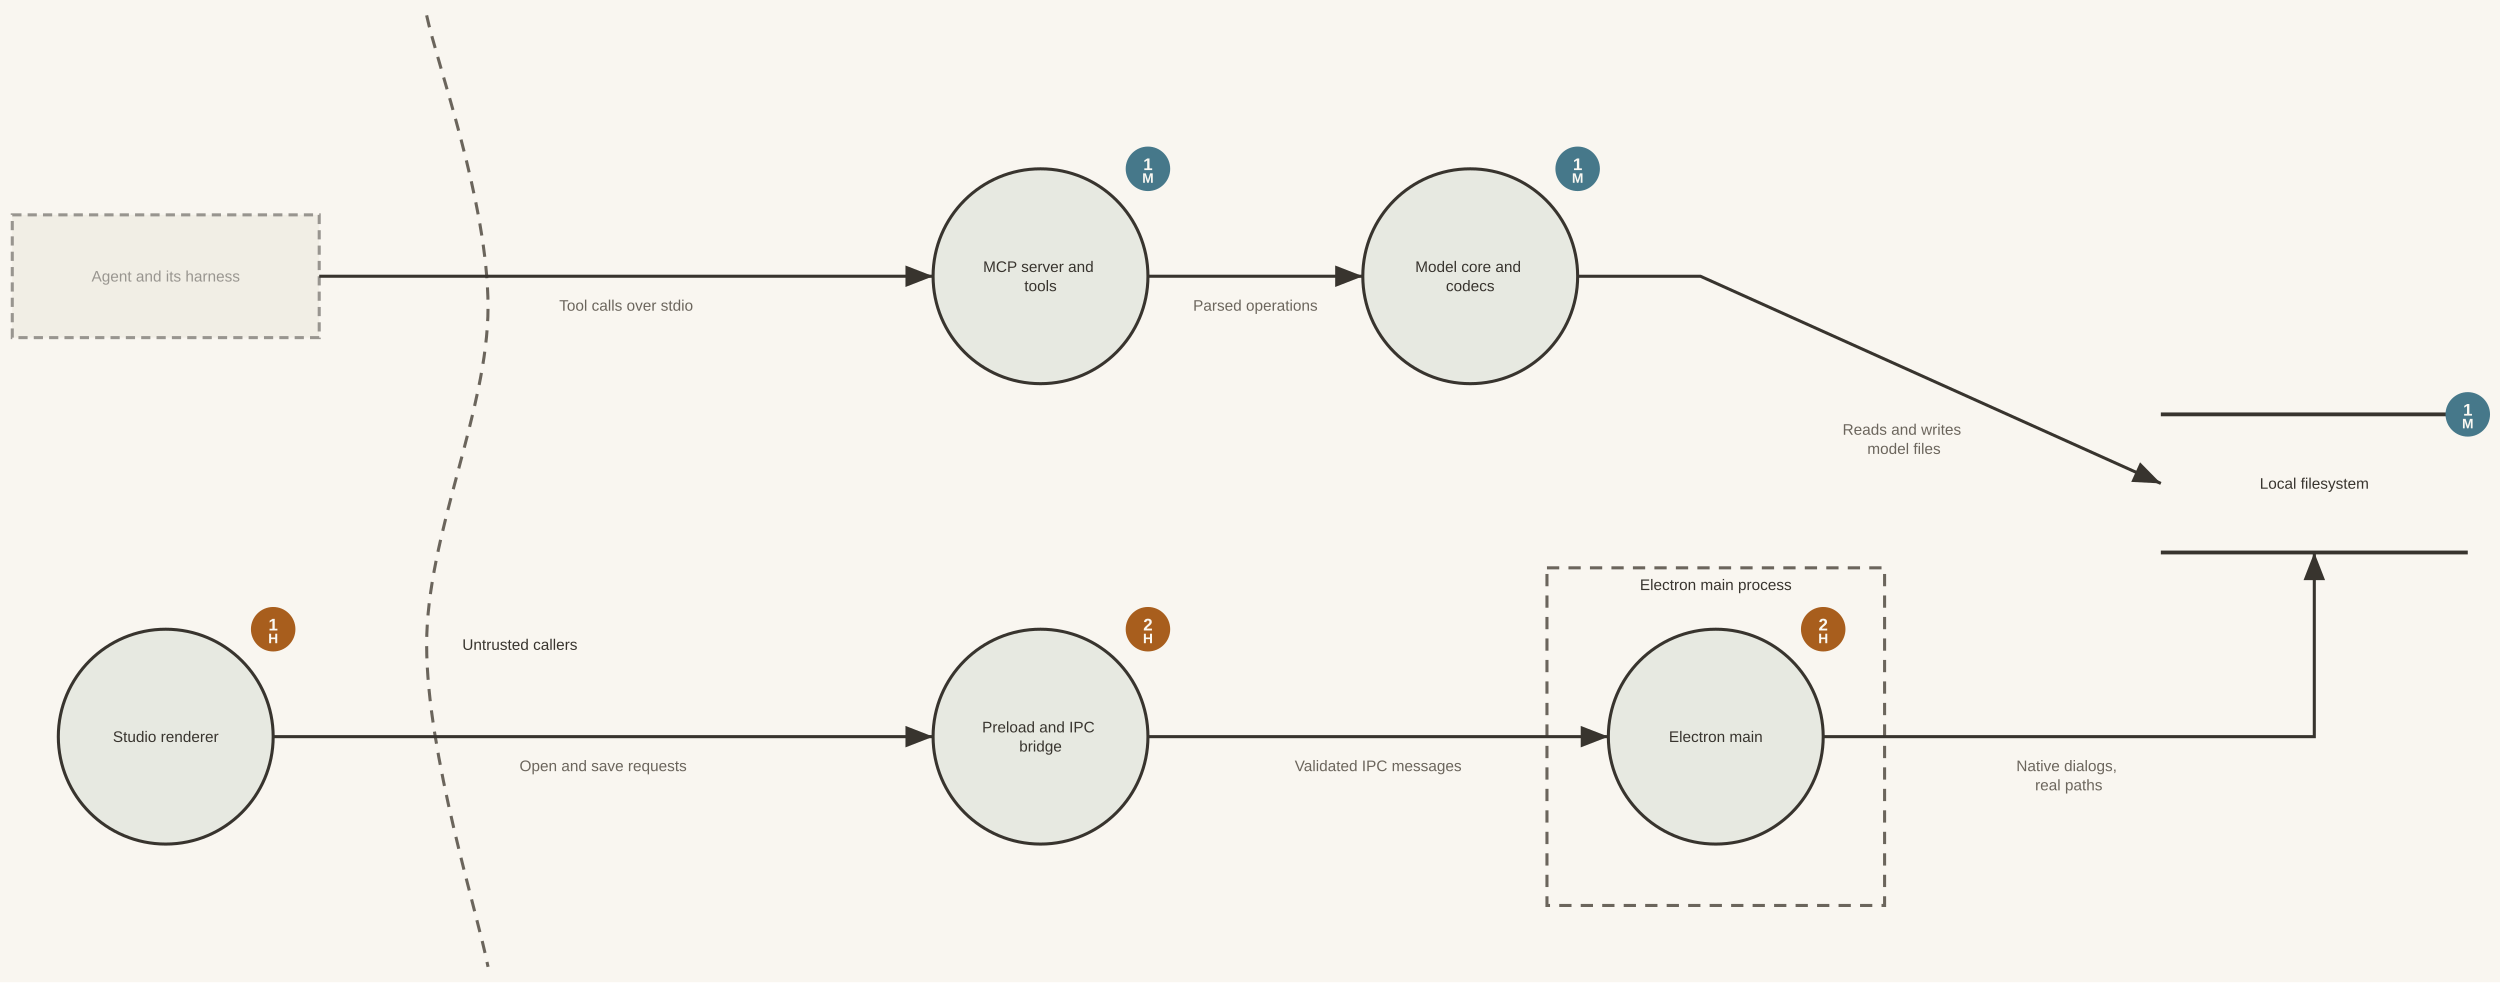
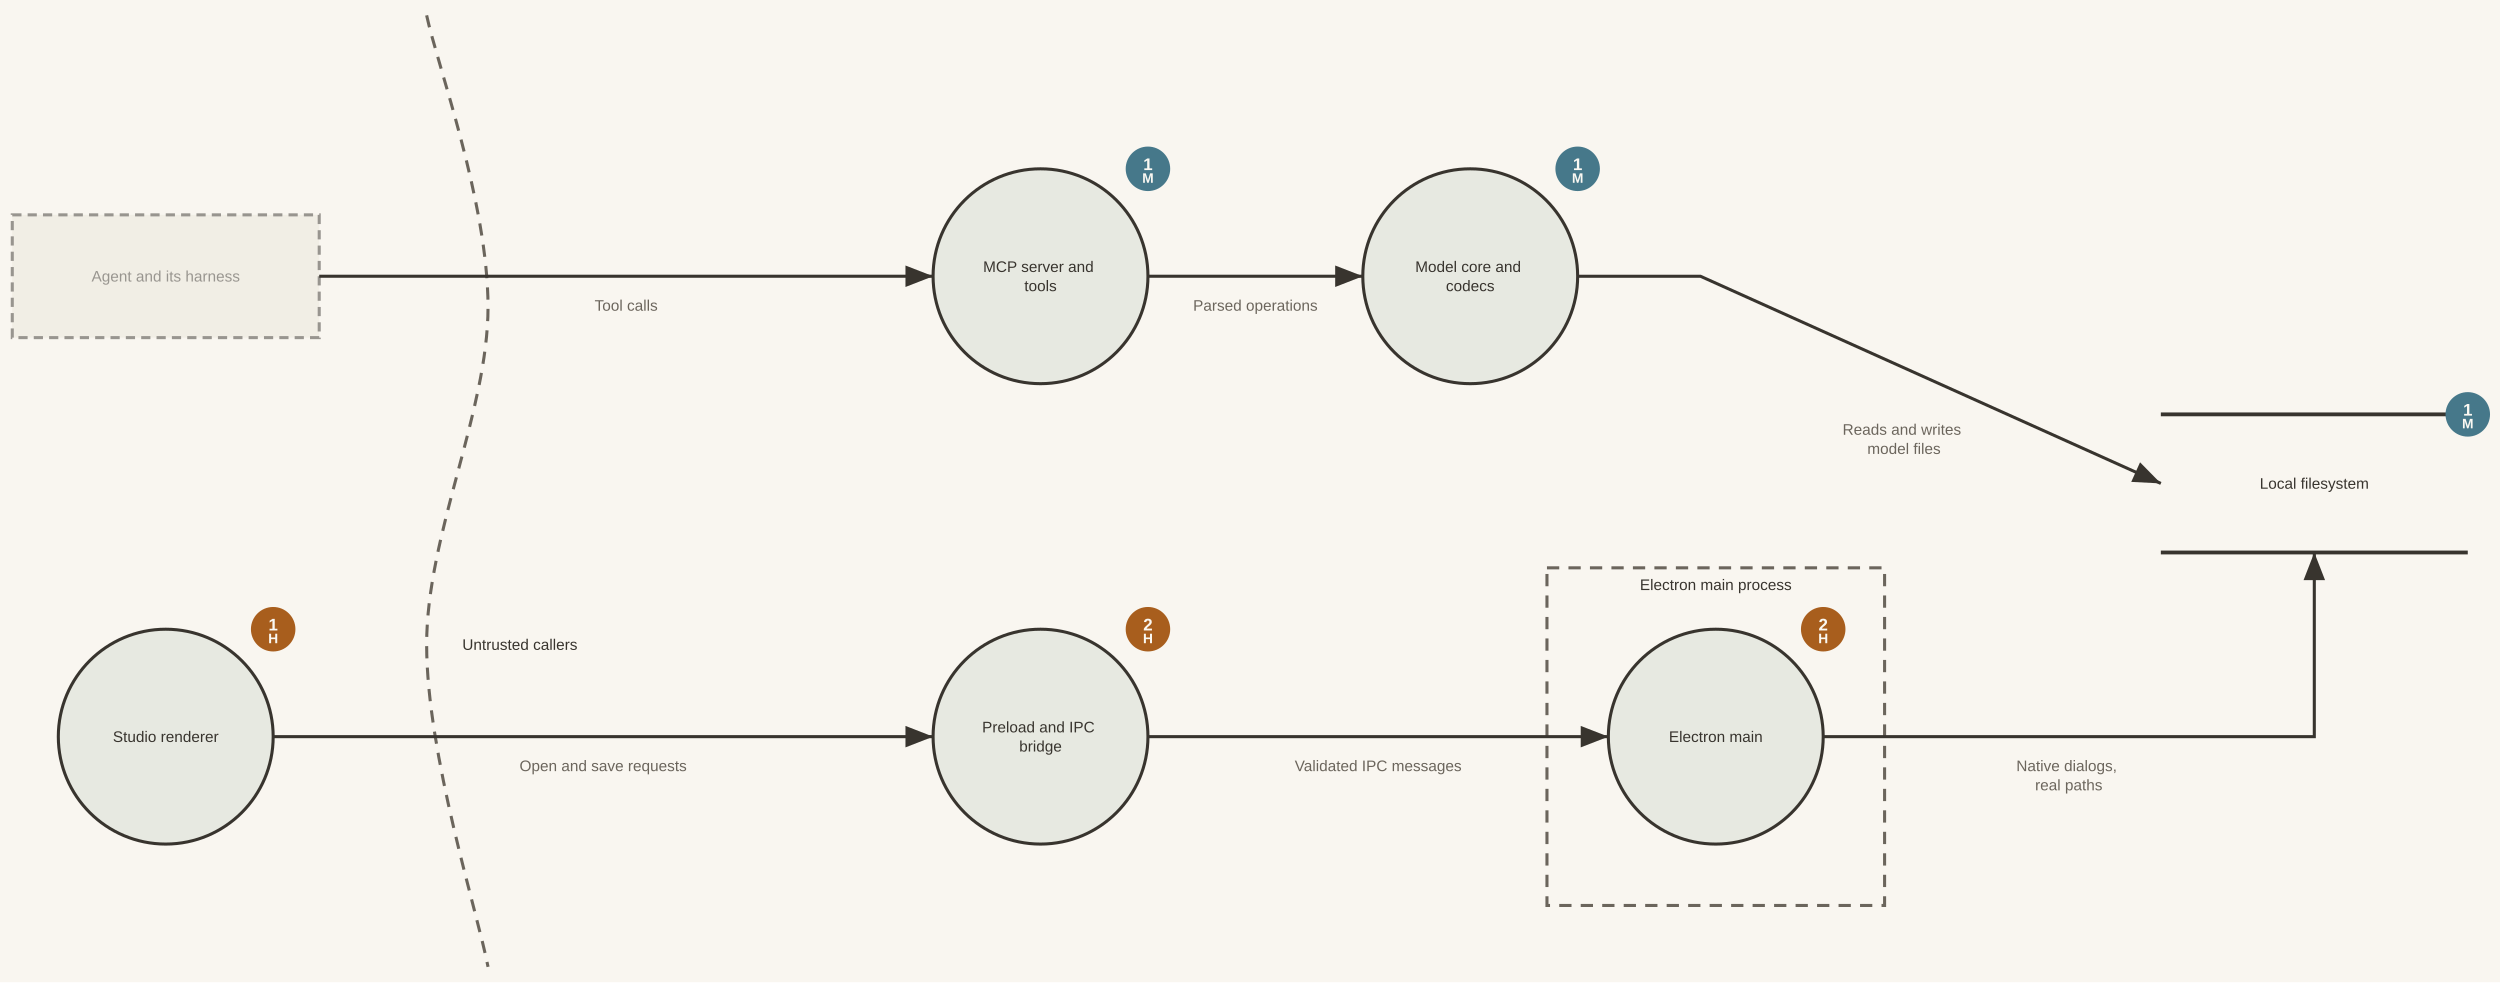
<svg xmlns="http://www.w3.org/2000/svg" viewBox="22 50 1629 640" width="1629" height="640">
  <rect x="22" y="50" width="1629" height="640" fill="#F9F6F0" />
  <style>.pn-element {
  font-family: "Liberation Sans";
}
.pn-shape {
  fill: #FAF8F2;
  stroke: #38342E;
  stroke-width: 2;
}
.pn-actor {
  fill: #EAE5DA;
}
.pn-process {
  fill: #E7E9E1;
}
.pn-store {
  fill: none;
  stroke-width: 2.5;
}
.pn-boundary-box,
.pn-boundary-curve {
  fill: none;
  stroke: #6B655C;
  stroke-width: 2;
  stroke-dasharray: 8 6;
}
.pn-out-of-scope {
  opacity: 0.5;
}
.pn-out-of-scope .pn-shape {
  stroke-dasharray: 6 4;
}
.pn-label {
  fill: #38342E;
  font-size: 10px;
  font-weight: 500;
  text-anchor: middle;
  dominant-baseline: central;
}
.pn-note {
  fill: #6B655C;
  font-size: 12px;
  text-anchor: middle;
  dominant-baseline: central;
}
.pn-flow {
  fill: none;
}
.pn-flow-arrow {
  fill: #38342E;
  stroke: none;
}
.pn-flow-label {
  fill: #6B655C;
  font-size: 10px;
  text-anchor: middle;
  dominant-baseline: central;
  paint-order: stroke;
  stroke: #F9F6F0;
  stroke-width: 3;
  stroke-linejoin: round;
}
.pn-badge {
  stroke: #FAF8F2;
  stroke-width: 3;
}
.pn-badge-count {
  fill: #FAF8F2;
  stroke: none;
  font-weight: 600;
  text-anchor: middle;
  dominant-baseline: central;
}
.pn-badge-primary .pn-badge-count {
  font-size: 11px;
}
.pn-badge-secondary .pn-badge-count {
  font-size: 9px;
}
.pn-badge-mark {
  fill: #FAF8F2;
  stroke: none;
  font-size: 9px;
  font-weight: 700;
  text-anchor: middle;
  dominant-baseline: central;
}
.pn-badge-flag {
  stroke-linejoin: round;
}
.pn-tone-critical {
  fill: #C14339;
}
.pn-tone-high {
  fill: #A85E1D;
}
.pn-tone-medium {
  fill: #46788A;
}
.pn-tone-low {
  fill: #4B6B50;
}
.pn-tone-neutral {
  fill: #756E63;
}
.pn-tone-flag {
  fill: #38342E;
}

.pn-tone-low { fill: #4B6B50; stroke: #4B6B50; stroke-width: 3; }
.pn-tone-low ~ .pn-badge-count, .pn-tone-low ~ .pn-badge-mark { fill: #FAF8F2; }
.pn-tone-medium { fill: #46788A; stroke: #46788A; stroke-width: 3; }
.pn-tone-medium ~ .pn-badge-count, .pn-tone-medium ~ .pn-badge-mark { fill: #FAF8F2; }
.pn-tone-high { fill: #A85E1D; stroke: #A85E1D; stroke-width: 3; }
.pn-tone-high ~ .pn-badge-count, .pn-tone-high ~ .pn-badge-mark { fill: #FAF8F2; }
.pn-tone-critical { fill: #C14339; stroke: #C14339; stroke-width: 3; }
.pn-tone-critical ~ .pn-badge-count, .pn-tone-critical ~ .pn-badge-mark { fill: #FAF8F2; }
.pn-tone-neutral { fill: #756E63; stroke: #756E63; stroke-width: 3; }
.pn-tone-neutral ~ .pn-badge-count, .pn-tone-neutral ~ .pn-badge-mark { fill: #FAF8F2; }
.pn-tone-flag { fill: #38342E; stroke: #38342E; stroke-width: 3; }
.pn-tone-flag ~ .pn-badge-count, .pn-tone-flag ~ .pn-badge-mark { fill: #FAF8F2; }</style>
  <g transform="translate(298, 58)">
    <g class="pn-element">
      <path class="pn-shape pn-boundary-curve" d="M 2 2 C 8.667 33.667 42 123.667 42 192 C 42 260.333 2 340.333 2 412 C 2 483.667 35.333 587 42 622" />
      <text class="pn-label" x="62.75" y="412">
        <tspan x="62.75" dy="0">Untrusted callers</tspan>
      </text>
    </g>
  </g>
  <g transform="translate(1030, 420)">
    <g class="pn-element">
      <rect class="pn-shape pn-boundary-box" width="220" height="220" />
      <text class="pn-label" x="110" y="11">
        <tspan x="110" dy="0">Electron main process</tspan>
      </text>
    </g>
  </g>
  <g transform="translate(30, 190)">
    <g class="pn-element pn-out-of-scope">
      <rect class="pn-shape pn-actor" width="200" height="80" />
      <text class="pn-label" x="100" y="40">
        <tspan x="100" dy="0">Agent and its harness</tspan>
      </text>
    </g>
  </g>
  <g transform="translate(60, 460)">
    <g class="pn-element">
      <circle class="pn-shape pn-process" cx="70" cy="70" r="70" />
      <text class="pn-label" x="70" y="70">
        <tspan x="70" dy="0">Studio renderer</tspan>
      </text>
      <g class="pn-badge" transform="translate(140, 0)">
        <g class="pn-badge-primary">
          <circle class="pn-tone-high" r="13" />
          <text class="pn-badge-count" y="-3">1</text>
          <text class="pn-badge-mark" y="6">H</text>
        </g>
      </g>
    </g>
  </g>
  <g transform="translate(630, 160)">
    <g class="pn-element">
      <circle class="pn-shape pn-process" cx="70" cy="70" r="70" />
      <text class="pn-label" x="70" y="63.75">
        <tspan x="70" dy="0">MCP server and</tspan>
        <tspan x="70" dy="12.5">tools</tspan>
      </text>
      <g class="pn-badge" transform="translate(140, 0)">
        <g class="pn-badge-primary">
          <circle class="pn-tone-medium" r="13" />
          <text class="pn-badge-count" y="-3">1</text>
          <text class="pn-badge-mark" y="6">M</text>
        </g>
      </g>
    </g>
  </g>
  <g transform="translate(910, 160)">
    <g class="pn-element">
      <circle class="pn-shape pn-process" cx="70" cy="70" r="70" />
      <text class="pn-label" x="70" y="63.75">
        <tspan x="70" dy="0">Model core and</tspan>
        <tspan x="70" dy="12.5">codecs</tspan>
      </text>
      <g class="pn-badge" transform="translate(140, 0)">
        <g class="pn-badge-primary">
          <circle class="pn-tone-medium" r="13" />
          <text class="pn-badge-count" y="-3">1</text>
          <text class="pn-badge-mark" y="6">M</text>
        </g>
      </g>
    </g>
  </g>
  <g transform="translate(630, 460)">
    <g class="pn-element">
      <circle class="pn-shape pn-process" cx="70" cy="70" r="70" />
      <text class="pn-label" x="70" y="63.75">
        <tspan x="70" dy="0">Preload and IPC</tspan>
        <tspan x="70" dy="12.5">bridge</tspan>
      </text>
      <g class="pn-badge" transform="translate(140, 0)">
        <g class="pn-badge-primary">
          <circle class="pn-tone-high" r="13" />
          <text class="pn-badge-count" y="-3">2</text>
          <text class="pn-badge-mark" y="6">H</text>
        </g>
      </g>
    </g>
  </g>
  <g transform="translate(1070, 460)">
    <g class="pn-element">
      <circle class="pn-shape pn-process" cx="70" cy="70" r="70" />
      <text class="pn-label" x="70" y="70">
        <tspan x="70" dy="0">Electron main</tspan>
      </text>
      <g class="pn-badge" transform="translate(140, 0)">
        <g class="pn-badge-primary">
          <circle class="pn-tone-high" r="13" />
          <text class="pn-badge-count" y="-3">2</text>
          <text class="pn-badge-mark" y="6">H</text>
        </g>
      </g>
    </g>
  </g>
  <g transform="translate(1430, 320)">
    <g class="pn-element">
      <line class="pn-shape pn-store" x1="0" y1="0" x2="200" y2="0" />
      <line class="pn-shape pn-store" x1="0" y1="90" x2="200" y2="90" />
      <text class="pn-label" x="100" y="45">
        <tspan x="100" dy="0">Local filesystem</tspan>
      </text>
      <g class="pn-badge" transform="translate(200, 0)">
        <g class="pn-badge-primary">
          <circle class="pn-tone-medium" r="13" />
          <text class="pn-badge-count" y="-3">1</text>
          <text class="pn-badge-mark" y="6">M</text>
        </g>
      </g>
    </g>
  </g>
  <g class="pn-element">
    <path class="pn-shape pn-flow" d="M 230 230 L 630 230" />
    <path class="pn-flow-arrow" d="M 630 230 L 612 237 L 612 223 Z" />
    <text class="pn-flow-label" x="430" y="249">
-       <tspan x="430" dy="0">Tool calls over stdio</tspan>
+       <tspan x="430" dy="0">Tool calls</tspan>
    </text>
  </g>
  <g class="pn-element">
    <path class="pn-shape pn-flow" d="M 770 230 L 910 230" />
    <path class="pn-flow-arrow" d="M 910 230 L 892 237 L 892 223 Z" />
    <text class="pn-flow-label" x="840" y="249">
      <tspan x="840" dy="0">Parsed operations</tspan>
    </text>
  </g>
  <g class="pn-element">
    <path class="pn-shape pn-flow" d="M 1050 230 L 1130 230 L 1430 365" />
    <path class="pn-flow-arrow" d="M 1430 365 L 1410.713 363.997 L 1416.458 351.23 Z" />
    <text class="pn-flow-label" x="1262.635" y="329.838">
      <tspan x="1262.635" dy="0">Reads and writes</tspan>
      <tspan x="1262.635" dy="12.5">model files</tspan>
    </text>
  </g>
  <g class="pn-element">
    <path class="pn-shape pn-flow" d="M 200 530 L 630 530" />
    <path class="pn-flow-arrow" d="M 630 530 L 612 537 L 612 523 Z" />
    <text class="pn-flow-label" x="415" y="549">
      <tspan x="415" dy="0">Open and save requests</tspan>
    </text>
  </g>
  <g class="pn-element">
    <path class="pn-shape pn-flow" d="M 770 530 L 1070 530" />
    <path class="pn-flow-arrow" d="M 1070 530 L 1052 537 L 1052 523 Z" />
    <text class="pn-flow-label" x="920" y="549">
      <tspan x="920" dy="0">Validated IPC messages</tspan>
    </text>
  </g>
  <g class="pn-element">
    <path class="pn-shape pn-flow" d="M 1210 530 L 1530 530 L 1530 410" />
    <path class="pn-flow-arrow" d="M 1530 410 L 1537 428 L 1523 428 Z" />
    <text class="pn-flow-label" x="1370" y="549">
      <tspan x="1370" dy="0">Native dialogs,</tspan>
      <tspan x="1370" dy="12.5">real paths</tspan>
    </text>
  </g>
</svg>
